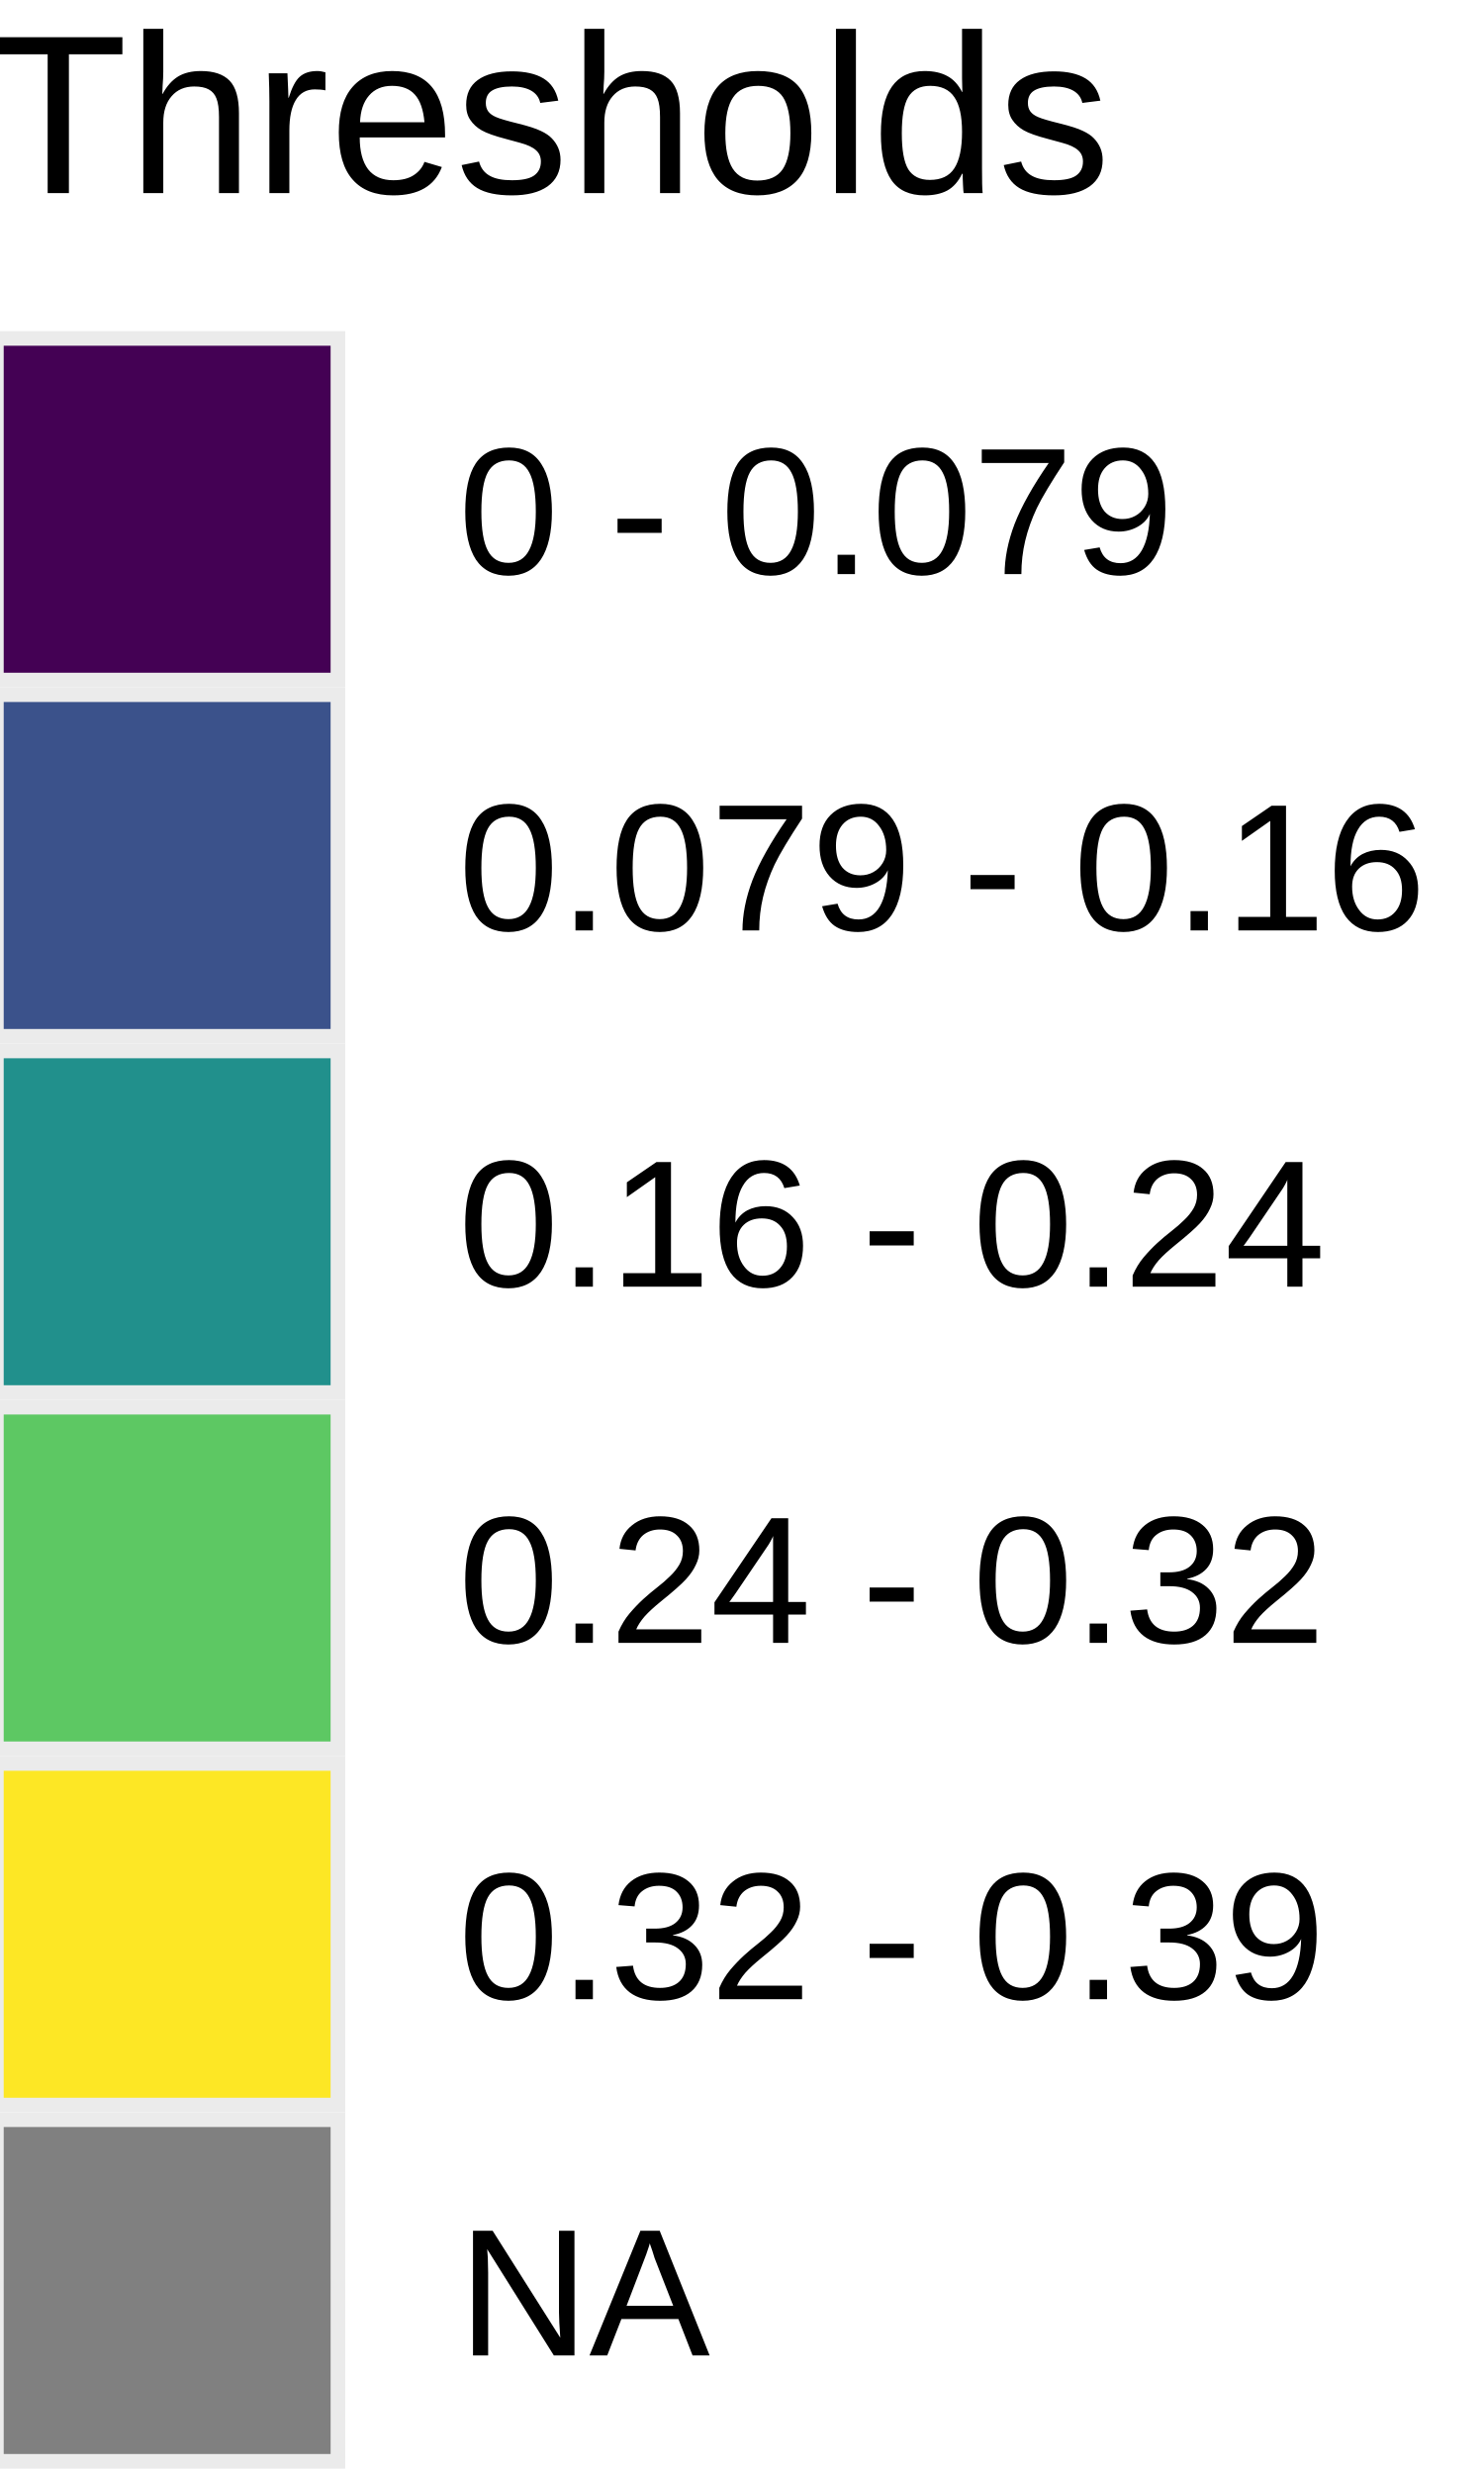
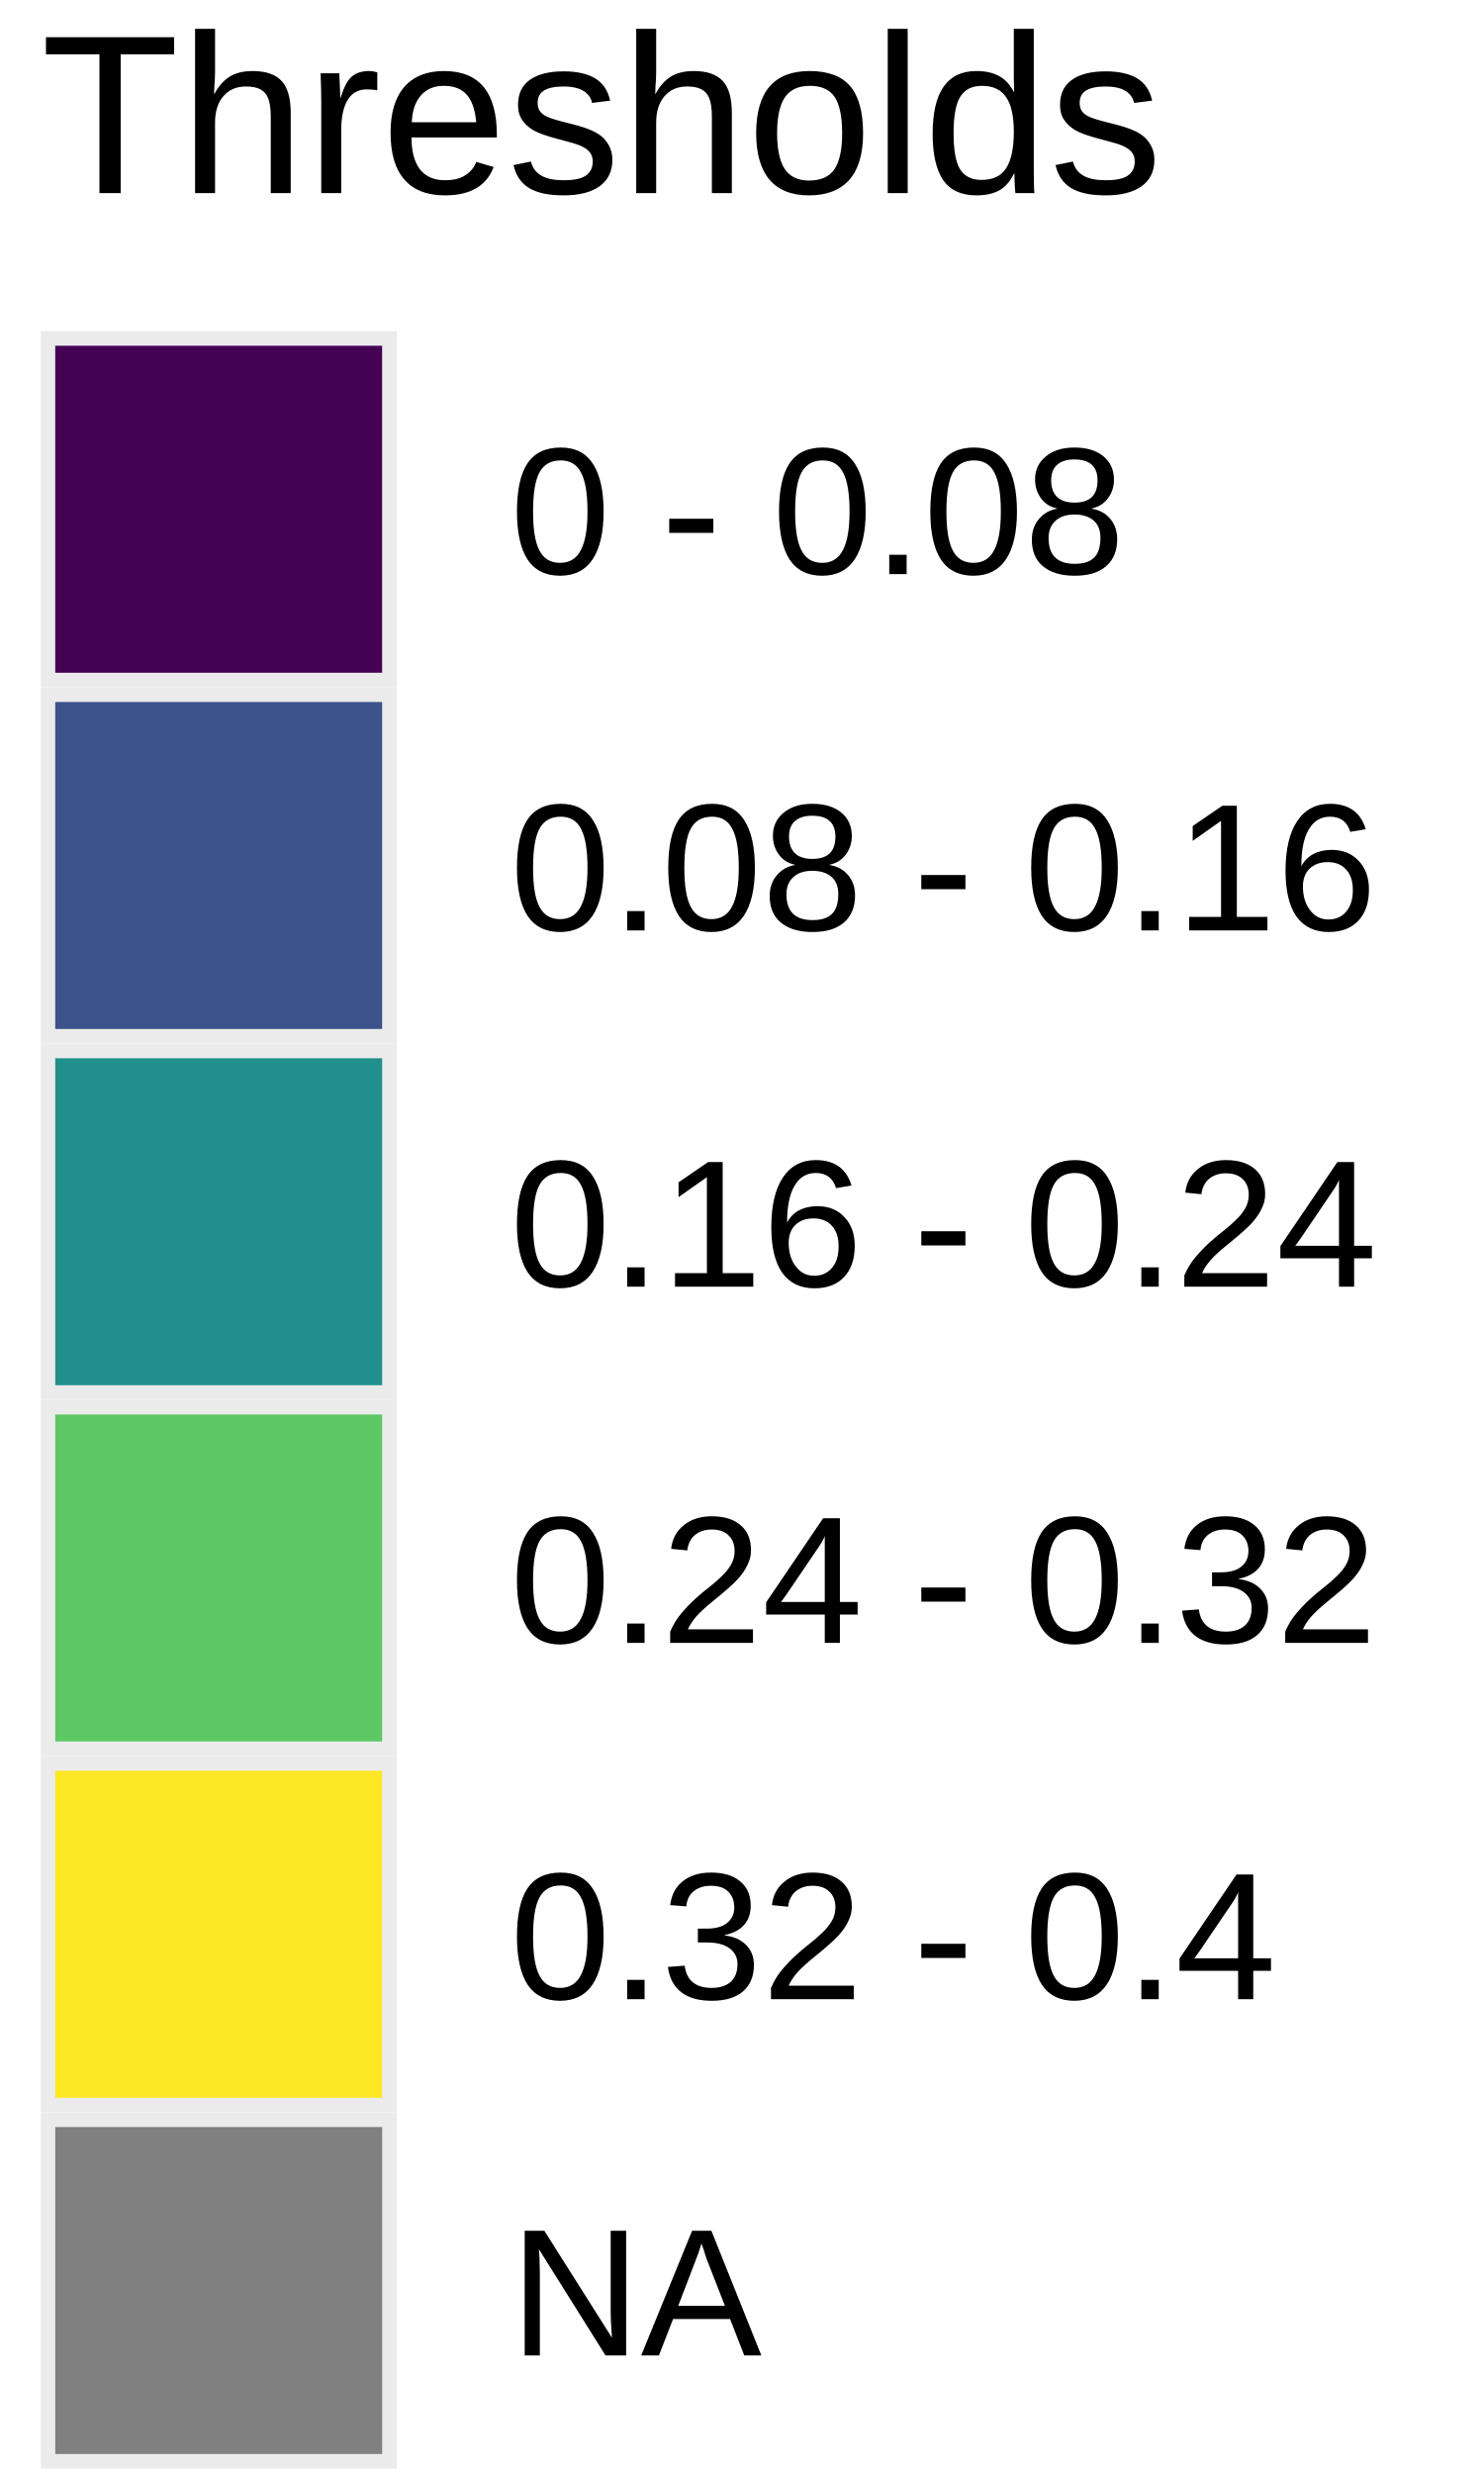
<svg xmlns="http://www.w3.org/2000/svg" class="svglite" width="72.00pt" height="120.00pt" viewBox="0 0 72.00 120.00">
  <defs>
    <style type="text/css">
    .svglite line, .svglite polyline, .svglite polygon, .svglite path, .svglite rect, .svglite circle {
      fill: none;
      stroke: #000000;
      stroke-linecap: round;
      stroke-linejoin: round;
      stroke-miterlimit: 10.00;
    }
    .svglite text {
      white-space: pre;
    }
  </style>
  </defs>
  <rect width="100%" height="100%" style="stroke: none; fill: #FFFFFF;" />
  <defs>
    <clipPath id="cpMC4wMHw3Mi4wMHwwLjAwfDEyMC4wMA==">
      <rect x="0.00" y="0.00" width="72.00" height="120.00" />
    </clipPath>
  </defs>
  <g clip-path="url(#cpMC4wMHw3Mi4wMHwwLjAwfDEyMC4wMA==)">
-     <rect x="-6.01" y="-5.22" width="84.01" height="130.44" style="stroke-width: 1.07; stroke: none; fill: #FFFFFF;" />
-     <text x="-0.53" y="9.37" style="font-size: 11.00px; font-family: &quot;Arial&quot;;" textLength="54.42px" lengthAdjust="spacingAndGlyphs">Thresholds</text>
-     <rect x="-0.53" y="16.06" width="17.28" height="17.28" style="stroke-width: 1.07; stroke: none; fill: #EBEBEB;" />
-     <rect x="0.18" y="16.77" width="15.86" height="15.86" style="stroke-width: 1.07; stroke: none; stroke-linecap: butt; stroke-linejoin: miter; fill: #440154;" />
-     <rect x="-0.53" y="33.34" width="17.28" height="17.28" style="stroke-width: 1.07; stroke: none; fill: #EBEBEB;" />
-     <rect x="0.18" y="34.05" width="15.86" height="15.86" style="stroke-width: 1.07; stroke: none; stroke-linecap: butt; stroke-linejoin: miter; fill: #3B528B;" />
-     <rect x="-0.53" y="50.62" width="17.28" height="17.28" style="stroke-width: 1.07; stroke: none; fill: #EBEBEB;" />
-     <rect x="0.18" y="51.33" width="15.86" height="15.86" style="stroke-width: 1.07; stroke: none; stroke-linecap: butt; stroke-linejoin: miter; fill: #21908C;" />
-     <rect x="-0.53" y="67.90" width="17.28" height="17.28" style="stroke-width: 1.07; stroke: none; fill: #EBEBEB;" />
-     <rect x="0.18" y="68.61" width="15.86" height="15.86" style="stroke-width: 1.07; stroke: none; stroke-linecap: butt; stroke-linejoin: miter; fill: #5DC863;" />
-     <rect x="-0.53" y="85.18" width="17.28" height="17.28" style="stroke-width: 1.07; stroke: none; fill: #EBEBEB;" />
-     <rect x="0.18" y="85.89" width="15.86" height="15.86" style="stroke-width: 1.07; stroke: none; stroke-linecap: butt; stroke-linejoin: miter; fill: #FDE725;" />
-     <rect x="-0.53" y="102.46" width="17.28" height="17.28" style="stroke-width: 1.07; stroke: none; fill: #EBEBEB;" />
-     <rect x="0.18" y="103.17" width="15.86" height="15.86" style="stroke-width: 1.07; stroke: none; stroke-linecap: butt; stroke-linejoin: miter; fill: #808080;" />
-     <text x="22.23" y="27.85" style="font-size: 8.80px; font-family: &quot;Arial&quot;;" textLength="34.73px" lengthAdjust="spacingAndGlyphs">0 - 0.079</text>
-     <text x="22.23" y="45.13" style="font-size: 8.80px; font-family: &quot;Arial&quot;;" textLength="46.97px" lengthAdjust="spacingAndGlyphs">0.079 - 0.16</text>
-     <text x="22.23" y="62.41" style="font-size: 8.80px; font-family: &quot;Arial&quot;;" textLength="42.07px" lengthAdjust="spacingAndGlyphs">0.16 - 0.24</text>
-     <text x="22.23" y="79.69" style="font-size: 8.80px; font-family: &quot;Arial&quot;;" textLength="42.07px" lengthAdjust="spacingAndGlyphs">0.24 - 0.32</text>
-     <text x="22.23" y="96.97" style="font-size: 8.80px; font-family: &quot;Arial&quot;;" textLength="42.07px" lengthAdjust="spacingAndGlyphs">0.32 - 0.39</text>
-     <text x="22.23" y="114.25" style="font-size: 8.80px; font-family: &quot;Arial&quot;;" textLength="12.22px" lengthAdjust="spacingAndGlyphs">NA</text>
+     <rect x="-3.50" y="-5.22" width="79.01" height="130.44" style="stroke-width: 1.07; stroke: none; fill: #FFFFFF;" />
+     <text x="1.98" y="9.37" style="font-size: 11.00px; font-family: &quot;Arial&quot;;" textLength="54.42px" lengthAdjust="spacingAndGlyphs">Thresholds</text>
+     <rect x="1.98" y="16.06" width="17.28" height="17.28" style="stroke-width: 1.07; stroke: none; fill: #EBEBEB;" />
+     <rect x="2.68" y="16.77" width="15.86" height="15.86" style="stroke-width: 1.07; stroke: none; stroke-linecap: butt; stroke-linejoin: miter; fill: #440154;" />
+     <rect x="1.98" y="33.34" width="17.28" height="17.28" style="stroke-width: 1.07; stroke: none; fill: #EBEBEB;" />
+     <rect x="2.68" y="34.05" width="15.86" height="15.86" style="stroke-width: 1.07; stroke: none; stroke-linecap: butt; stroke-linejoin: miter; fill: #3B528B;" />
+     <rect x="1.98" y="50.62" width="17.28" height="17.28" style="stroke-width: 1.07; stroke: none; fill: #EBEBEB;" />
+     <rect x="2.68" y="51.33" width="15.86" height="15.86" style="stroke-width: 1.07; stroke: none; stroke-linecap: butt; stroke-linejoin: miter; fill: #21908C;" />
+     <rect x="1.98" y="67.90" width="17.28" height="17.28" style="stroke-width: 1.07; stroke: none; fill: #EBEBEB;" />
+     <rect x="2.68" y="68.61" width="15.86" height="15.86" style="stroke-width: 1.07; stroke: none; stroke-linecap: butt; stroke-linejoin: miter; fill: #5DC863;" />
+     <rect x="1.98" y="85.18" width="17.28" height="17.28" style="stroke-width: 1.07; stroke: none; fill: #EBEBEB;" />
+     <rect x="2.68" y="85.89" width="15.86" height="15.86" style="stroke-width: 1.07; stroke: none; stroke-linecap: butt; stroke-linejoin: miter; fill: #FDE725;" />
+     <rect x="1.98" y="102.46" width="17.28" height="17.28" style="stroke-width: 1.07; stroke: none; fill: #EBEBEB;" />
+     <rect x="2.68" y="103.17" width="15.86" height="15.86" style="stroke-width: 1.07; stroke: none; stroke-linecap: butt; stroke-linejoin: miter; fill: #808080;" />
+     <text x="24.74" y="27.85" style="font-size: 8.80px; font-family: &quot;Arial&quot;;" textLength="29.84px" lengthAdjust="spacingAndGlyphs">0 - 0.08</text>
+     <text x="24.74" y="45.13" style="font-size: 8.80px; font-family: &quot;Arial&quot;;" textLength="42.07px" lengthAdjust="spacingAndGlyphs">0.08 - 0.16</text>
+     <text x="24.74" y="62.41" style="font-size: 8.80px; font-family: &quot;Arial&quot;;" textLength="42.07px" lengthAdjust="spacingAndGlyphs">0.16 - 0.24</text>
+     <text x="24.74" y="79.69" style="font-size: 8.80px; font-family: &quot;Arial&quot;;" textLength="42.07px" lengthAdjust="spacingAndGlyphs">0.24 - 0.32</text>
+     <text x="24.74" y="96.97" style="font-size: 8.80px; font-family: &quot;Arial&quot;;" textLength="37.17px" lengthAdjust="spacingAndGlyphs">0.32 - 0.4</text>
+     <text x="24.74" y="114.25" style="font-size: 8.80px; font-family: &quot;Arial&quot;;" textLength="12.22px" lengthAdjust="spacingAndGlyphs">NA</text>
  </g>
</svg>
